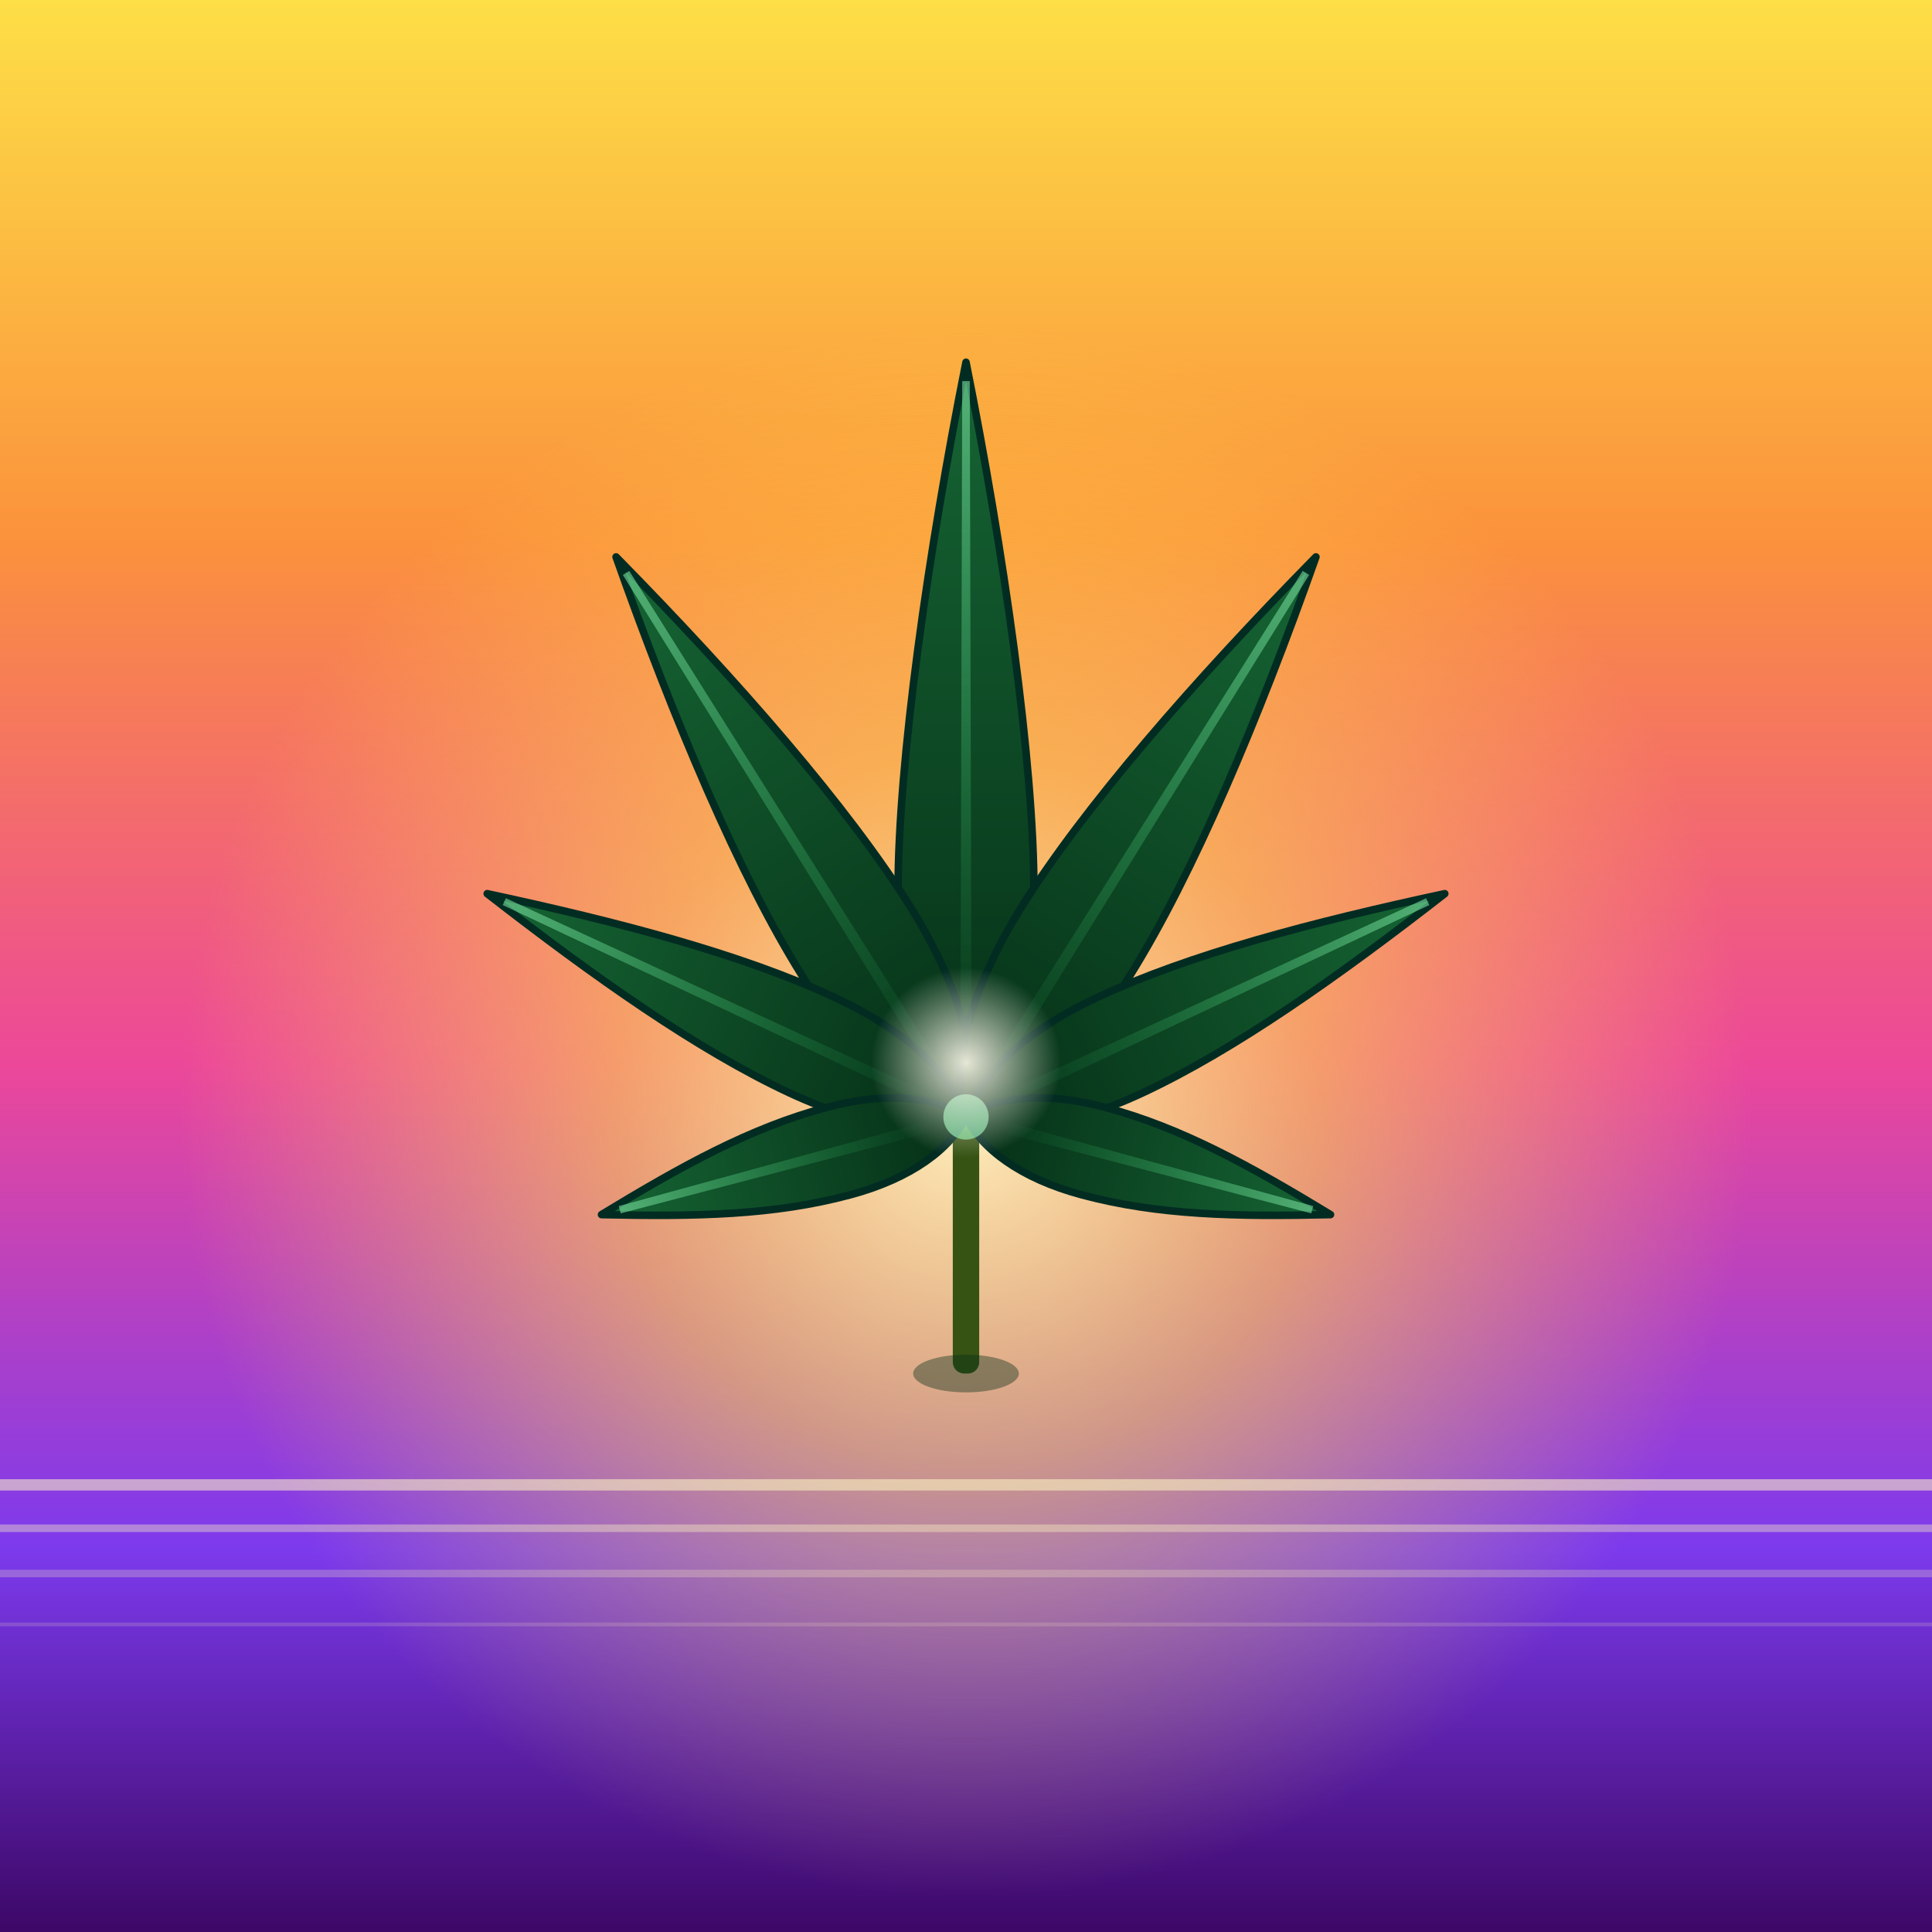
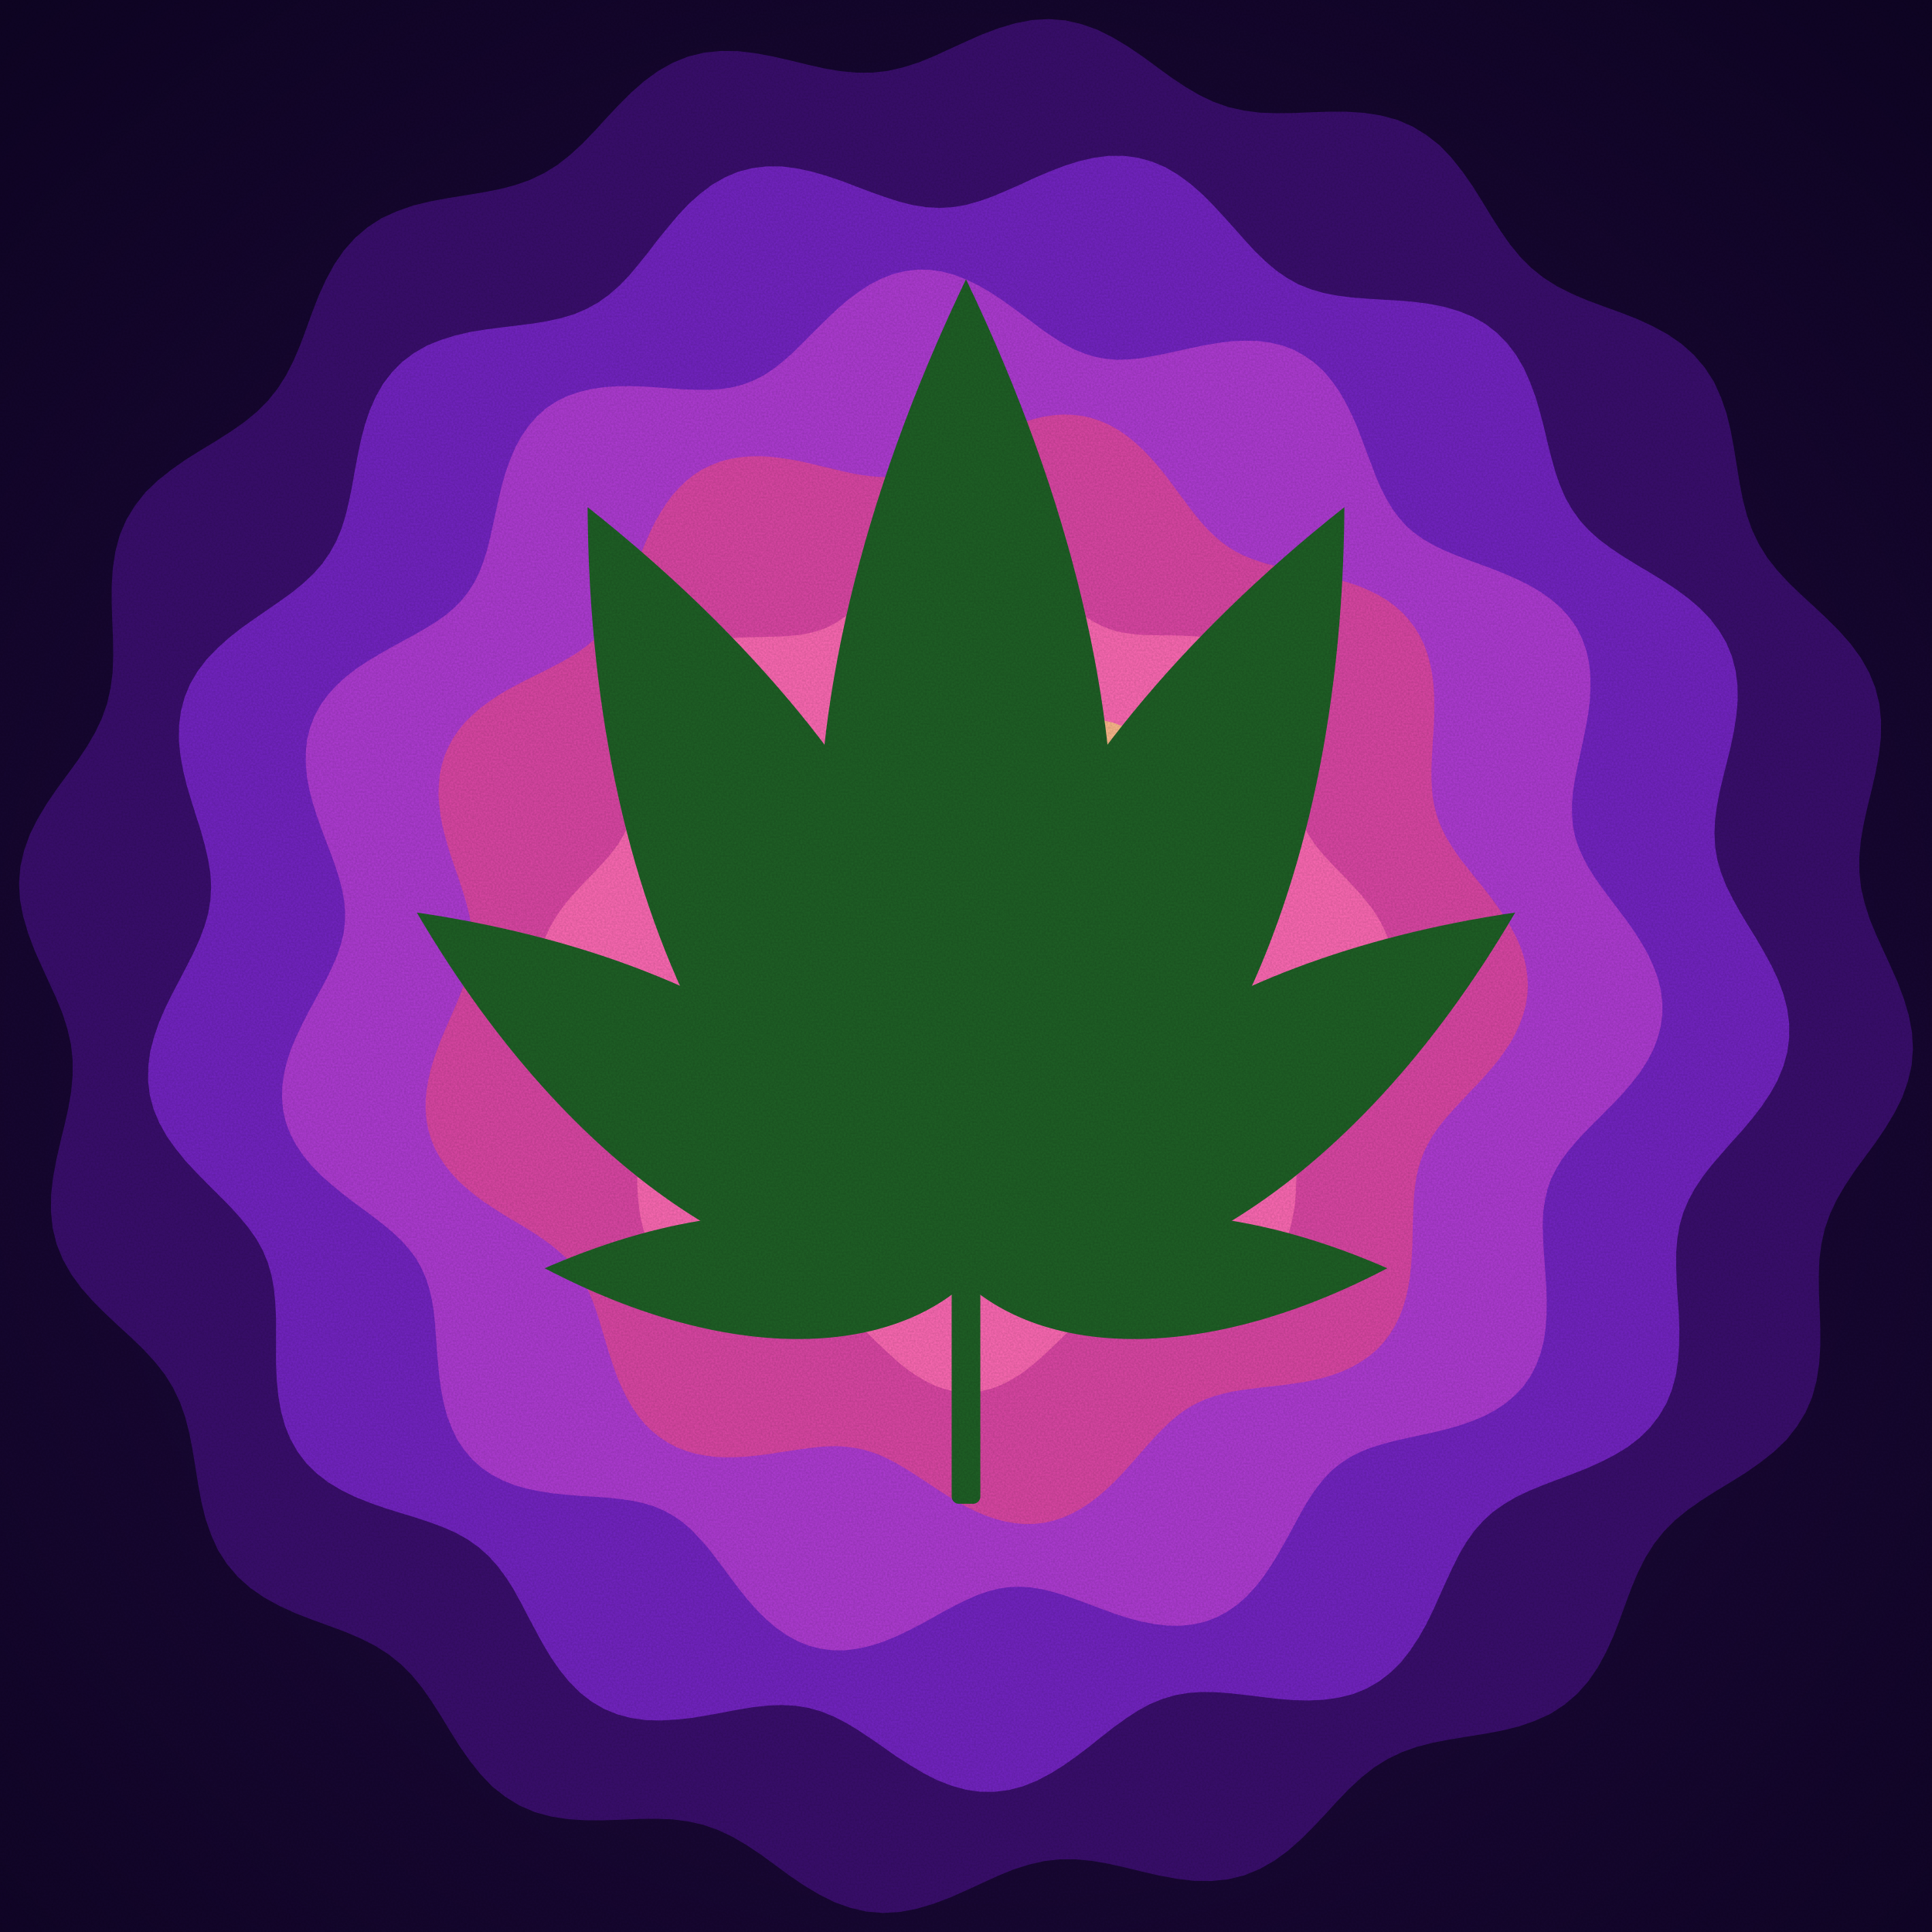
- <svg xmlns="http://www.w3.org/2000/svg" viewBox="0 0 512 512">
-   <defs>
-     <linearGradient id="sky" x1="0.5" y1="0" x2="0.5" y2="1">
-       <stop offset="0%" stop-color="#fde047" />
-       <stop offset="28%" stop-color="#fb923c" />
-       <stop offset="55%" stop-color="#ec4899" />
-       <stop offset="80%" stop-color="#7c3aed" />
-       <stop offset="100%" stop-color="#3b0764" />
-     </linearGradient>
-     <radialGradient id="sun" cx="0.5" cy="0.54" r="0.45">
-       <stop offset="0%" stop-color="#fef9c3" stop-opacity="0.95" />
-       <stop offset="45%" stop-color="#fde047" stop-opacity="0.55" />
-       <stop offset="100%" stop-color="#fde047" stop-opacity="0" />
+ <svg xmlns="http://www.w3.org/2000/svg" viewBox="0 0 1024 1024" data-om-id="jsx:/https:/b6be7d2d-590a-435a-8187-427029cdfeaf.claudeusercontent.com/v1/design/projects/b6be7d2d-590a-435a-8187-427029cdfeaf/serve/cartoon.jsx:794:18:5">
+   <defs data-om-id="jsx:/https:/b6be7d2d-590a-435a-8187-427029cdfeaf.claudeusercontent.com/v1/design/projects/b6be7d2d-590a-435a-8187-427029cdfeaf/serve/cartoon.jsx:865:19:7">
+     <radialGradient id="vf-bg" cx="0.5" cy="0.55" r="0.8" data-om-id="jsx:/https:/b6be7d2d-590a-435a-8187-427029cdfeaf.claudeusercontent.com/v1/design/projects/b6be7d2d-590a-435a-8187-427029cdfeaf/serve/cartoon.jsx:880:20:9">
+       <stop offset="0%" stop-color="#240b48" data-om-id="jsx:/https:/b6be7d2d-590a-435a-8187-427029cdfeaf.claudeusercontent.com/v1/design/projects/b6be7d2d-590a-435a-8187-427029cdfeaf/serve/cartoon.jsx:945:21:11" />
+       <stop offset="100%" stop-color="#0d0322" data-om-id="jsx:/https:/b6be7d2d-590a-435a-8187-427029cdfeaf.claudeusercontent.com/v1/design/projects/b6be7d2d-590a-435a-8187-427029cdfeaf/serve/cartoon.jsx:996:22:11" />
    </radialGradient>
-     <radialGradient id="halo" cx="0.5" cy="0.54" r="0.18">
-       <stop offset="0%" stop-color="#fffbeb" stop-opacity="0.9" />
-       <stop offset="100%" stop-color="#fffbeb" stop-opacity="0" />
-     </radialGradient>
-     <linearGradient id="leaf" x1="0.5" y1="0" x2="0.5" y2="1">
-       <stop offset="0%" stop-color="#166534" />
-       <stop offset="100%" stop-color="#052e16" />
-     </linearGradient>
-     <linearGradient id="leafVein" x1="0.5" y1="0" x2="0.5" y2="1">
-       <stop offset="0%" stop-color="#86efac" stop-opacity="0.55" />
-       <stop offset="100%" stop-color="#22c55e" stop-opacity="0.0" />
-     </linearGradient>
-     <path id="f200" d="M 0 0 C -10 -10, -18 -30, -18 -60 C -18 -94, -10 -150, 0 -200 C 10 -150, 18 -94, 18 -60 C 18 -30, 10 -10, 0 0 Z" />
-     <path id="f175" d="M 0 0 C -10 -8,  -17 -28, -17 -55 C -17 -86, -10 -130, 0 -175 C 10 -130, 17 -86, 17 -55 C 17 -28, 10 -8,  0 0 Z" />
-     <path id="f140" d="M 0 0 C -8  -8,  -14 -22, -14 -45 C -14 -72, -8  -105, 0 -140 C 8  -105, 14 -72, 14 -45 C 14 -22, 8  -8,  0 0 Z" />
-     <path id="f100" d="M 0 0 C -7  -6,  -12 -18, -12 -35 C -12 -56, -7  -76,  0 -100 C 7   -76,  12 -56, 12 -35 C 12 -18, 7  -6,  0 0 Z" />
  </defs>
-   <rect width="512" height="512" fill="url(#sky)" />
-   <circle cx="256" cy="276" r="230" fill="url(#sun)" />
-   <g opacity="0.55">
-     <rect x="0" y="392" width="512" height="3" fill="#fef9c3" />
-     <rect x="0" y="404" width="512" height="2" fill="#fef9c3" opacity="0.7" />
-     <rect x="0" y="416" width="512" height="2" fill="#fef9c3" opacity="0.45" />
-     <rect x="0" y="430" width="512" height="1" fill="#fef9c3" opacity="0.3" />
+   <rect width="1024" height="1024" fill="url(#vf-bg)" data-om-id="jsx:/https:/b6be7d2d-590a-435a-8187-427029cdfeaf.claudeusercontent.com/v1/design/projects/b6be7d2d-590a-435a-8187-427029cdfeaf/serve/cartoon.jsx:1085:25:7" />
+   <path d="M1002.0,512.0L1005.8,520.6L1009.1,529.4L1011.7,538.2L1013.4,547.1L1013.9,555.9L1013.2,564.7L1011.2,573.3L1008.2,581.7L1004.1,589.9L999.3,597.9L994.0,605.7L988.4,613.3L983.0,620.7L978.0,628.2L973.6,635.7L970.0,643.3L967.2,651.2L965.4,659.3L964.3,667.7L964.0,676.5L964.1,685.6L964.5,694.8L964.8,704.2L964.8,713.6L964.2,722.9L962.8,731.9L960.5,740.5L957.0,748.6L952.4,756.1L946.9,763.1L940.3,769.4L933.1,775.1L925.4,780.5L917.4,785.5L909.5,790.3L901.8,795.2L894.5,800.3L887.9,805.7L882.0,811.6L876.8,818.1L872.3,825.2L868.4,832.9L864.9,841.1L861.7,849.7L858.5,858.5L855.1,867.3L851.2,875.8L846.8,883.9L841.7,891.3L835.8,897.9L829.1,903.6L821.7,908.4L813.5,912.1L804.9,915.1L795.8,917.3L786.6,919.0L777.3,920.5L768.2,922.0L759.4,923.7L750.9,925.9L743.0,928.7L735.5,932.3L728.4,936.7L721.7,942.0L715.3,947.9L709.0,954.4L702.7,961.3L696.3,968.1L689.6,974.8L682.7,980.9L675.3,986.3L667.5,990.7L659.4,994.0L650.8,996.1L642.0,997.0L632.9,996.9L623.7,995.8L614.5,994.1L605.3,992.0L596.3,989.8L587.4,987.8L578.7,986.3L570.1,985.5L561.8,985.5L553.5,986.4L545.3,988.3L537.1,990.9L528.8,994.3L520.5,998.1L512.0,1002.0L503.4,1005.8L494.6,1009.1L485.8,1011.7L476.9,1013.4L468.1,1013.9L459.3,1013.2L450.7,1011.2L442.3,1008.2L434.1,1004.1L426.1,999.3L418.3,994.0L410.7,988.4L403.3,983.0L395.8,978.0L388.3,973.6L380.7,970.0L372.8,967.2L364.7,965.4L356.3,964.3L347.5,964.0L338.4,964.1L329.2,964.5L319.8,964.8L310.4,964.8L301.1,964.2L292.1,962.8L283.5,960.5L275.4,957.0L267.9,952.4L260.9,946.9L254.6,940.3L248.9,933.1L243.5,925.4L238.5,917.4L233.7,909.5L228.8,901.8L223.7,894.5L218.3,887.9L212.4,882.0L205.9,876.8L198.8,872.3L191.1,868.4L182.9,864.9L174.3,861.7L165.5,858.5L156.7,855.1L148.2,851.2L140.1,846.8L132.7,841.7L126.1,835.8L120.4,829.1L115.6,821.7L111.9,813.5L108.9,804.9L106.7,795.8L105.0,786.6L103.5,777.3L102.0,768.2L100.3,759.4L98.1,750.9L95.3,743.0L91.7,735.5L87.3,728.4L82.0,721.7L76.1,715.3L69.6,709.0L62.7,702.7L55.9,696.3L49.2,689.6L43.1,682.7L37.7,675.3L33.3,667.5L30.0,659.4L27.9,650.8L27.0,642.0L27.1,632.9L28.2,623.7L29.9,614.5L32.0,605.3L34.2,596.3L36.2,587.4L37.7,578.7L38.5,570.1L38.5,561.8L37.6,553.5L35.7,545.3L33.1,537.1L29.7,528.8L25.9,520.5L22.0,512.0L18.2,503.4L14.9,494.6L12.3,485.8L10.6,476.9L10.1,468.1L10.8,459.3L12.8,450.7L15.8,442.3L19.9,434.1L24.7,426.1L30.0,418.3L35.6,410.7L41.0,403.3L46.0,395.8L50.4,388.3L54.0,380.7L56.8,372.8L58.6,364.7L59.7,356.3L60.0,347.5L59.9,338.4L59.5,329.2L59.2,319.8L59.2,310.4L59.8,301.1L61.2,292.1L63.5,283.5L67.0,275.4L71.6,267.9L77.1,260.9L83.7,254.6L90.9,248.9L98.6,243.5L106.6,238.5L114.5,233.7L122.2,228.8L129.5,223.7L136.1,218.3L142.0,212.4L147.2,205.9L151.7,198.8L155.6,191.1L159.1,182.9L162.3,174.3L165.5,165.5L168.9,156.7L172.8,148.2L177.2,140.1L182.3,132.7L188.2,126.1L194.9,120.4L202.3,115.6L210.5,111.9L219.1,108.9L228.2,106.7L237.4,105.0L246.7,103.5L255.8,102.0L264.6,100.3L273.1,98.1L281.0,95.3L288.5,91.7L295.6,87.3L302.3,82.0L308.7,76.1L315.0,69.6L321.3,62.7L327.7,55.9L334.4,49.2L341.3,43.1L348.7,37.7L356.5,33.3L364.6,30.0L373.2,27.9L382.0,27.0L391.1,27.1L400.3,28.2L409.5,29.9L418.7,32.0L427.7,34.2L436.6,36.2L445.3,37.7L453.9,38.5L462.2,38.5L470.5,37.6L478.7,35.7L486.9,33.1L495.2,29.7L503.5,25.9L512.0,22.0L520.6,18.2L529.4,14.9L538.2,12.3L547.1,10.6L555.9,10.1L564.7,10.8L573.3,12.8L581.7,15.8L589.9,19.9L597.9,24.7L605.7,30.0L613.3,35.6L620.7,41.0L628.2,46.0L635.7,50.4L643.3,54.0L651.2,56.8L659.3,58.6L667.7,59.7L676.5,60.0L685.6,59.9L694.8,59.5L704.2,59.2L713.6,59.2L722.9,59.8L731.9,61.2L740.5,63.5L748.6,67.0L756.1,71.6L763.1,77.1L769.4,83.7L775.1,90.9L780.5,98.6L785.5,106.6L790.3,114.5L795.2,122.2L800.3,129.5L805.7,136.1L811.6,142.0L818.1,147.2L825.2,151.7L832.9,155.6L841.1,159.1L849.7,162.3L858.5,165.5L867.3,168.9L875.8,172.8L883.9,177.2L891.3,182.3L897.9,188.2L903.6,194.9L908.4,202.3L912.1,210.5L915.1,219.1L917.3,228.2L919.0,237.4L920.5,246.7L922.0,255.8L923.7,264.6L925.9,273.1L928.7,281.0L932.3,288.5L936.7,295.6L942.0,302.3L947.9,308.7L954.4,315.0L961.3,321.3L968.1,327.7L974.8,334.4L980.9,341.3L986.3,348.7L990.7,356.5L994.0,364.6L996.1,373.2L997.0,382.0L996.9,391.1L995.8,400.3L994.1,409.5L992.0,418.7L989.8,427.7L987.8,436.6L986.3,445.3L985.5,453.9L985.5,462.2L986.4,470.5L988.3,478.7L990.9,486.9L994.3,495.2L998.1,503.5L1002.0,512.0Z" fill="#3a0e6e" data-om-id="jsx:/https:/b6be7d2d-590a-435a-8187-427029cdfeaf.claudeusercontent.com/v1/design/projects/b6be7d2d-590a-435a-8187-427029cdfeaf/serve/cartoon.jsx:1177:27:9" />
+   <path d="M939.0,512.0L942.5,519.5L945.3,527.1L947.3,534.8L948.3,542.5L948.3,550.2L947.3,557.7L945.2,565.2L942.2,572.5L938.3,579.5L933.7,586.4L928.6,593.0L923.2,599.4L917.6,605.6L912.2,611.8L907.0,617.8L902.3,623.9L898.2,630.1L894.8,636.4L892.1,642.9L890.2,649.6L889.0,656.7L888.4,664.1L888.4,671.8L888.7,679.7L889.2,687.9L889.8,696.2L890.1,704.6L890.0,713.0L889.4,721.2L888.2,729.2L886.1,736.8L883.2,743.9L879.3,750.5L874.6,756.6L869.1,762.0L862.8,766.9L855.9,771.1L848.5,774.9L840.9,778.3L833.0,781.4L825.3,784.3L817.7,787.2L810.4,790.2L803.5,793.5L797.2,797.2L791.4,801.3L786.2,806.0L781.5,811.3L777.3,817.2L773.5,823.6L770.0,830.6L766.6,837.9L763.2,845.4L759.8,853.0L756.1,860.6L752.0,867.9L747.5,874.7L742.6,881.0L737.0,886.5L730.9,891.2L724.3,895.0L717.2,897.9L709.6,899.8L701.7,900.9L693.5,901.3L685.2,901.1L676.9,900.4L668.5,899.4L660.3,898.4L652.3,897.5L644.5,896.9L637.0,896.8L629.8,897.3L622.8,898.5L616.1,900.5L609.5,903.2L603.1,906.7L596.8,910.8L590.4,915.4L584.0,920.4L577.5,925.6L570.8,930.7L564.0,935.5L557.0,939.9L549.8,943.7L542.4,946.7L534.9,948.7L527.3,949.7L519.6,949.7L512.0,948.6L504.4,946.5L496.9,943.6L489.6,939.9L482.4,935.6L475.3,931.1L468.5,926.3L461.7,921.6L455.1,917.2L448.5,913.2L441.9,909.8L435.2,907.1L428.4,905.2L421.5,904.1L414.3,903.7L407.0,904.0L399.4,904.8L391.5,906.1L383.5,907.6L375.3,909.1L367.0,910.5L358.7,911.4L350.4,911.9L342.4,911.7L334.5,910.6L327.1,908.6L320.0,905.7L313.4,901.8L307.3,897.0L301.7,891.4L296.6,885.1L291.9,878.3L287.6,871.1L283.6,863.7L279.7,856.4L275.9,849.1L272.1,842.2L268.0,835.8L263.6,829.9L258.8,824.6L253.6,820.0L247.8,815.9L241.5,812.4L234.7,809.4L227.4,806.7L219.8,804.2L211.9,801.8L203.9,799.3L196.0,796.5L188.2,793.4L180.9,789.8L174.0,785.7L167.8,780.9L162.3,775.5L157.7,769.4L153.9,762.7L151.0,755.5L148.9,747.8L147.5,739.8L146.7,731.5L146.3,723.1L146.3,714.7L146.3,706.4L146.3,698.4L145.9,690.5L145.2,683.1L143.9,675.9L141.9,669.1L139.2,662.6L135.7,656.4L131.5,650.5L126.7,644.7L121.4,638.9L115.7,633.2L109.8,627.3L103.9,621.3L98.2,615.2L93.0,608.7L88.3,602.1L84.4,595.1L81.4,587.9L79.4,580.5L78.5,572.9L78.6,565.2L79.6,557.4L81.6,549.7L84.3,541.9L87.6,534.2L91.3,526.7L95.2,519.3L99.0,512.0L102.6,504.9L105.8,497.8L108.4,490.9L110.4,483.9L111.5,477.0L111.9,469.9L111.5,462.8L110.3,455.6L108.6,448.1L106.5,440.5L104.0,432.7L101.5,424.7L99.1,416.7L97.1,408.6L95.6,400.4L94.8,392.4L94.9,384.5L95.9,376.8L97.9,369.4L100.8,362.4L104.8,355.7L109.6,349.4L115.2,343.6L121.3,338.1L127.9,332.9L134.8,328.0L141.6,323.3L148.4,318.6L154.8,314.0L160.7,309.2L166.1,304.1L170.8,298.8L174.8,293.0L178.2,286.9L181.0,280.2L183.2,273.1L185.0,265.6L186.6,257.8L188.0,249.7L189.6,241.4L191.3,233.2L193.4,225.1L196.0,217.4L199.3,210.0L203.2,203.2L207.9,197.1L213.3,191.7L219.4,187.1L226.2,183.2L233.6,180.2L241.3,177.8L249.4,175.9L257.7,174.6L266.0,173.5L274.3,172.5L282.3,171.5L290.1,170.2L297.4,168.6L304.4,166.5L310.9,163.7L317.1,160.3L322.8,156.2L328.3,151.4L333.5,146.0L338.5,140.0L343.6,133.7L348.6,127.1L353.9,120.6L359.3,114.2L365.0,108.1L371.1,102.7L377.4,97.9L384.2,94.0L391.3,91.0L398.7,89.1L406.3,88.2L414.2,88.2L422.1,89.2L430.1,90.9L438.1,93.2L446.1,95.9L453.9,98.9L461.6,101.8L469.2,104.5L476.6,106.9L483.8,108.7L490.9,109.8L498.0,110.2L505.0,109.8L512.0,108.6L519.1,106.6L526.2,104.1L533.5,101.0L541.0,97.7L548.5,94.2L556.3,90.9L564.1,87.9L572.0,85.4L579.9,83.6L587.7,82.6L595.5,82.6L603.1,83.6L610.4,85.6L617.6,88.6L624.4,92.6L630.9,97.4L637.1,102.8L643.0,108.7L648.7,114.9L654.3,121.1L659.7,127.2L665.1,133.1L670.6,138.4L676.2,143.2L682.1,147.3L688.2,150.7L694.7,153.3L701.6,155.3L708.9,156.7L716.6,157.7L724.5,158.3L732.7,158.8L741.1,159.3L749.5,160.0L757.7,161.1L765.8,162.7L773.5,165.0L780.8,168.0L787.5,171.8L793.5,176.5L798.9,182.0L803.6,188.2L807.6,195.0L810.9,202.4L813.8,210.2L816.2,218.3L818.3,226.4L820.2,234.5L822.2,242.3L824.3,249.9L826.8,257.1L829.7,263.8L833.2,270.0L837.3,275.7L842.0,280.9L847.4,285.8L853.4,290.3L859.8,294.6L866.7,298.9L873.8,303.1L881.0,307.5L888.0,312.1L894.7,317.0L900.9,322.3L906.5,328.1L911.2,334.3L915.1,340.9L918.0,348.0L919.9,355.4L920.9,363.2L921.0,371.2L920.3,379.3L919.0,387.6L917.3,395.8L915.3,403.9L913.3,411.9L911.4,419.8L910.0,427.4L909.0,434.8L908.7,442.1L909.1,449.1L910.3,456.0L912.3,462.8L915.0,469.6L918.4,476.4L922.2,483.3L926.4,490.3L930.8,497.4L935.0,504.6L939.0,512.0Z" fill="#7424c4" data-om-id="jsx:/https:/b6be7d2d-590a-435a-8187-427029cdfeaf.claudeusercontent.com/v1/design/projects/b6be7d2d-590a-435a-8187-427029cdfeaf/serve/cartoon.jsx:1177:27:9" />
+   <path d="M876.3,512.0L878.7,518.4L880.3,524.9L881.1,531.3L881.1,537.8L880.2,544.2L878.5,550.5L876.1,556.7L872.9,562.7L869.1,568.6L864.7,574.2L860.0,579.7L855.1,584.9L850.0,590.0L845.0,595.0L840.2,599.9L835.6,604.8L831.5,609.7L827.8,614.6L824.7,619.7L822.1,624.9L820.2,630.3L818.9,636.0L818.0,641.9L817.7,648.1L817.8,654.6L818.1,661.3L818.6,668.2L819.1,675.3L819.6,682.5L819.8,689.7L819.7,696.9L819.2,704.0L818.2,710.8L816.5,717.4L814.2,723.6L811.2,729.4L807.5,734.7L803.1,739.4L798.1,743.7L792.5,747.4L786.5,750.6L780.0,753.3L773.3,755.6L766.3,757.6L759.3,759.3L752.3,760.8L745.4,762.3L738.7,763.8L732.4,765.5L726.3,767.4L720.7,769.7L715.4,772.4L710.6,775.6L706.1,779.2L702.0,783.4L698.2,788.1L694.6,793.2L691.2,798.8L687.9,804.7L684.6,810.9L681.1,817.2L677.6,823.4L673.8,829.6L669.8,835.5L665.4,841.1L660.8,846.1L655.7,850.6L650.3,854.3L644.6,857.3L638.5,859.6L632.2,861.0L625.6,861.7L618.9,861.6L612.0,860.8L605.1,859.5L598.2,857.7L591.3,855.5L584.5,853.0L577.8,850.5L571.3,848.1L564.9,845.8L558.6,843.9L552.6,842.4L546.6,841.4L540.8,841.0L535.0,841.2L529.3,842.0L523.6,843.5L517.8,845.5L512.0,848.1L506.1,851.0L500.0,854.2L493.9,857.7L487.6,861.1L481.2,864.4L474.6,867.5L468.0,870.2L461.4,872.3L454.7,873.8L448.1,874.7L441.5,874.7L435.1,873.9L428.8,872.3L422.8,869.9L417.0,866.7L411.4,862.8L406.1,858.3L401.1,853.3L396.3,847.9L391.8,842.3L387.4,836.5L383.2,830.8L379.0,825.3L374.9,820.0L370.6,815.2L366.3,810.7L361.8,806.8L357.0,803.5L352.0,800.7L346.6,798.4L340.9,796.7L334.9,795.4L328.5,794.5L321.9,793.8L315.0,793.3L307.9,792.9L300.8,792.3L293.6,791.6L286.5,790.5L279.5,789.1L272.8,787.2L266.5,784.7L260.6,781.6L255.2,777.9L250.4,773.6L246.2,768.7L242.5,763.3L239.6,757.3L237.1,750.9L235.3,744.2L233.9,737.2L232.9,730.1L232.2,722.9L231.6,715.7L231.1,708.7L230.6,701.8L229.9,695.2L228.9,688.9L227.5,682.9L225.7,677.3L223.3,672.0L220.5,667.0L217.0,662.3L213.0,657.8L208.5,653.5L203.5,649.3L198.2,645.2L192.6,641.0L186.9,636.8L181.2,632.4L175.6,627.8L170.2,623.0L165.3,618.0L160.9,612.7L157.1,607.1L154.0,601.3L151.6,595.2L150.1,588.9L149.5,582.5L149.6,575.9L150.5,569.3L152.1,562.6L154.3,555.9L157.1,549.3L160.2,542.8L163.5,536.4L166.9,530.1L170.3,523.9L173.5,517.9L176.3,512.0L178.8,506.2L180.7,500.4L182.1,494.7L182.8,489.0L182.9,483.2L182.4,477.4L181.3,471.4L179.7,465.3L177.7,459.0L175.4,452.6L172.9,446.1L170.4,439.4L168.0,432.6L165.8,425.7L164.0,418.8L162.7,411.8L162.1,405.0L162.1,398.3L162.8,391.8L164.4,385.5L166.7,379.5L169.8,373.8L173.7,368.4L178.2,363.4L183.3,358.7L188.9,354.4L194.9,350.4L201.1,346.7L207.4,343.1L213.6,339.7L219.7,336.4L225.6,333.0L231.1,329.6L236.2,326.0L240.8,322.1L244.9,317.9L248.4,313.4L251.5,308.5L254.1,303.2L256.3,297.4L258.2,291.4L259.8,284.9L261.3,278.2L262.8,271.3L264.3,264.3L266.0,257.3L268.0,250.3L270.4,243.6L273.1,237.2L276.4,231.2L280.2,225.7L284.5,220.8L289.3,216.5L294.7,212.9L300.5,210.0L306.8,207.8L313.4,206.2L320.3,205.2L327.4,204.7L334.6,204.7L341.8,204.9L349.0,205.4L356.0,205.9L362.9,206.4L369.6,206.6L376.0,206.6L382.2,206.2L388.1,205.3L393.7,203.8L399.1,201.8L404.3,199.2L409.3,196.0L414.2,192.2L419.1,188.0L423.9,183.3L428.8,178.4L433.8,173.4L439.0,168.3L444.2,163.4L449.7,158.7L455.4,154.5L461.2,150.7L467.3,147.6L473.5,145.2L479.8,143.7L486.2,142.9L492.7,143.0L499.1,143.9L505.6,145.6L512.0,148.1L518.3,151.1L524.5,154.7L530.5,158.6L536.4,162.8L542.2,167.1L547.8,171.3L553.3,175.4L558.8,179.1L564.2,182.5L569.6,185.3L575.1,187.5L580.6,189.2L586.3,190.2L592.1,190.7L598.1,190.5L604.4,189.9L610.8,188.8L617.4,187.5L624.2,186.0L631.2,184.5L638.3,183.0L645.4,181.8L652.5,180.9L659.6,180.6L666.5,180.7L673.2,181.6L679.6,183.1L685.7,185.4L691.3,188.5L696.6,192.2L701.5,196.7L705.8,201.8L709.8,207.4L713.3,213.5L716.5,219.9L719.4,226.5L722.0,233.3L724.5,240.0L727.0,246.5L729.4,252.9L732.0,258.9L734.9,264.5L738.0,269.7L741.5,274.4L745.3,278.7L749.7,282.5L754.5,285.9L759.8,288.9L765.4,291.7L771.5,294.2L777.9,296.7L784.5,299.1L791.2,301.6L797.9,304.3L804.5,307.2L810.9,310.4L816.9,314.0L822.5,318.0L827.5,322.4L831.9,327.3L835.6,332.6L838.5,338.4L840.7,344.5L842.2,351.0L842.9,357.7L843.0,364.6L842.6,371.7L841.7,378.8L840.4,385.9L839.0,393.0L837.5,399.9L836.0,406.7L834.7,413.3L833.7,419.7L833.2,425.9L833.2,431.9L833.7,437.7L834.8,443.4L836.6,448.9L839.0,454.3L841.9,459.8L845.3,465.2L849.1,470.6L853.2,476.1L857.5,481.8L861.8,487.5L866.0,493.4L869.9,499.5L873.4,505.7L876.3,512.0Z" fill="#b03cd5" data-om-id="jsx:/https:/b6be7d2d-590a-435a-8187-427029cdfeaf.claudeusercontent.com/v1/design/projects/b6be7d2d-590a-435a-8187-427029cdfeaf/serve/cartoon.jsx:1177:27:9" />
+   <path d="M808.8,512.0L809.5,517.2L809.8,522.4L809.5,527.6L808.7,532.7L807.3,537.8L805.5,542.9L803.2,547.8L800.6,552.6L797.5,557.2L794.2,561.8L790.6,566.2L786.9,570.4L783.1,574.6L779.2,578.6L775.5,582.6L771.8,586.5L768.3,590.4L765.0,594.2L762.0,598.1L759.3,602.0L757.0,606.0L754.9,610.2L753.3,614.4L751.9,618.8L750.8,623.4L750.1,628.1L749.5,633.0L749.2,638.1L749.0,643.4L748.8,648.7L748.7,654.2L748.6,659.8L748.3,665.5L747.9,671.1L747.3,676.8L746.4,682.3L745.2,687.7L743.6,693.0L741.7,698.0L739.3,702.8L736.6,707.2L733.4,711.4L729.9,715.2L725.9,718.6L721.6,721.6L717.0,724.3L712.1,726.6L707.0,728.5L701.6,730.2L696.2,731.5L690.6,732.6L685.0,733.4L679.4,734.2L673.9,734.8L668.4,735.4L663.1,736.1L658.0,736.8L653.0,737.6L648.2,738.7L643.6,740.0L639.2,741.5L635.0,743.4L631.0,745.5L627.1,748.0L623.4,750.8L619.7,754.0L616.2,757.4L612.6,761.1L609.1,764.9L605.5,769.0L601.9,773.1L598.2,777.3L594.4,781.5L590.4,785.6L586.3,789.5L582.1,793.1L577.7,796.5L573.1,799.5L568.4,802.1L563.5,804.3L558.6,805.9L553.5,807.1L548.3,807.7L543.1,807.8L537.8,807.3L532.6,806.4L527.4,805.0L522.2,803.2L517.0,801.0L512.0,798.5L507.0,795.8L502.2,792.8L497.4,789.8L492.8,786.7L488.2,783.7L483.8,780.8L479.3,778.0L475.0,775.5L470.6,773.2L466.3,771.2L461.9,769.6L457.5,768.3L453.0,767.4L448.5,766.8L443.8,766.5L439.0,766.6L434.1,766.9L429.0,767.5L423.8,768.2L418.5,769.0L413.0,769.8L407.5,770.7L401.9,771.4L396.2,772.0L390.6,772.3L385.0,772.4L379.4,772.2L374.0,771.5L368.7,770.5L363.6,769.0L358.7,767.1L354.1,764.7L349.7,761.8L345.7,758.6L341.9,754.9L338.5,750.8L335.4,746.3L332.6,741.6L330.1,736.6L327.8,731.5L325.8,726.2L324.0,720.8L322.3,715.5L320.7,710.1L319.1,704.9L317.6,699.7L316.0,694.8L314.3,690.0L312.4,685.5L310.4,681.2L308.1,677.1L305.5,673.3L302.7,669.7L299.6,666.3L296.1,663.2L292.4,660.1L288.4,657.2L284.2,654.3L279.8,651.5L275.2,648.7L270.4,645.9L265.7,643.0L260.9,639.9L256.2,636.8L251.7,633.4L247.3,629.8L243.2,626.1L239.5,622.1L236.1,617.9L233.1,613.5L230.6,608.9L228.6,604.1L227.1,599.1L226.1,594.0L225.6,588.7L225.6,583.4L226.1,578.0L227.0,572.6L228.2,567.2L229.8,561.8L231.7,556.4L233.7,551.1L235.9,545.9L238.1,540.8L240.3,535.8L242.4,530.9L244.4,526.0L246.1,521.3L247.6,516.6L248.8,512.0L249.6,507.4L250.1,502.9L250.3,498.3L250.0,493.7L249.5,489.0L248.6,484.3L247.4,479.5L246.0,474.6L244.4,469.6L242.7,464.5L240.9,459.3L239.1,454.0L237.4,448.6L235.9,443.2L234.5,437.7L233.5,432.1L232.8,426.6L232.4,421.2L232.6,415.8L233.1,410.5L234.2,405.4L235.7,400.4L237.8,395.6L240.3,391.0L243.3,386.7L246.7,382.6L250.6,378.8L254.7,375.2L259.2,371.9L263.9,368.7L268.7,365.8L273.7,363.1L278.7,360.5L283.7,358.0L288.6,355.6L293.4,353.1L298.0,350.7L302.3,348.2L306.5,345.6L310.4,342.8L314.0,339.8L317.3,336.7L320.3,333.3L323.1,329.6L325.7,325.7L328.0,321.5L330.2,317.0L332.3,312.4L334.3,307.5L336.2,302.5L338.2,297.4L340.2,292.2L342.4,286.9L344.7,281.8L347.2,276.7L350.0,271.8L353.0,267.1L356.2,262.7L359.8,258.7L363.6,255.0L367.7,251.7L372.1,248.9L376.8,246.6L381.6,244.7L386.7,243.3L392.0,242.4L397.3,241.9L402.8,241.8L408.4,242.1L414.0,242.8L419.6,243.6L425.2,244.7L430.7,246.0L436.1,247.3L441.4,248.5L446.6,249.8L451.7,250.9L456.7,251.8L461.5,252.4L466.3,252.8L471.0,252.8L475.5,252.5L480.1,251.9L484.6,250.8L489.0,249.5L493.5,247.8L498.0,245.8L502.6,243.6L507.3,241.1L512.0,238.5L516.8,235.9L521.7,233.2L526.7,230.6L531.9,228.1L537.0,225.8L542.3,223.8L547.6,222.2L552.9,220.9L558.2,220.1L563.5,219.7L568.8,219.9L574.0,220.5L579.0,221.7L583.9,223.4L588.7,225.6L593.4,228.3L597.8,231.4L602.0,234.9L606.1,238.7L610.0,242.8L613.7,247.0L617.3,251.4L620.7,255.9L624.0,260.4L627.3,264.8L630.5,269.1L633.7,273.2L636.9,277.1L640.2,280.7L643.6,284.0L647.2,287.1L650.9,289.8L654.7,292.2L658.8,294.3L663.2,296.1L667.7,297.7L672.4,299.1L677.4,300.3L682.5,301.4L687.8,302.5L693.2,303.6L698.7,304.7L704.2,305.9L709.7,307.3L715.1,308.9L720.4,310.7L725.5,312.9L730.4,315.3L735.1,318.1L739.3,321.2L743.3,324.7L746.8,328.6L749.9,332.7L752.6,337.2L754.9,341.9L756.7,347.0L758.1,352.2L759.1,357.6L759.8,363.1L760.1,368.7L760.2,374.4L760.1,380.1L759.9,385.7L759.5,391.3L759.2,396.7L758.9,402.1L758.7,407.3L758.7,412.3L758.9,417.2L759.3,422.0L760.1,426.6L761.2,431.0L762.6,435.4L764.4,439.6L766.5,443.8L769.0,447.9L771.7,452.0L774.7,456.2L778.0,460.3L781.3,464.5L784.8,468.8L788.3,473.2L791.7,477.7L795.0,482.3L798.2,487.0L801.0,491.8L803.6,496.7L805.8,501.7L807.5,506.8L808.8,512.0Z" fill="#dd47a6" data-om-id="jsx:/https:/b6be7d2d-590a-435a-8187-427029cdfeaf.claudeusercontent.com/v1/design/projects/b6be7d2d-590a-435a-8187-427029cdfeaf/serve/cartoon.jsx:1177:27:9" />
+   <path d="M738.0,512.0L737.7,515.9L737.1,519.9L736.1,523.7L734.8,527.6L733.1,531.3L731.1,535.0L728.9,538.6L726.5,542.1L723.9,545.6L721.1,548.9L718.2,552.1L715.3,555.2L712.4,558.3L709.5,561.2L706.7,564.2L704.0,567.1L701.5,569.9L699.2,572.8L697.0,575.7L695.1,578.6L693.4,581.6L691.9,584.7L690.7,587.8L689.6,591.1L688.8,594.5L688.3,598.0L687.8,601.6L687.5,605.3L687.4,609.2L687.3,613.2L687.2,617.3L687.2,621.5L687.1,625.7L686.9,630.0L686.7,634.3L686.3,638.6L685.6,642.9L684.8,647.0L683.8,651.1L682.5,655.1L680.9,658.8L679.1,662.4L676.9,665.8L674.5,668.9L671.8,671.8L668.8,674.4L665.6,676.7L662.2,678.8L658.5,680.5L654.7,682.0L650.7,683.2L646.6,684.2L642.3,685.0L638.1,685.5L633.8,685.9L629.5,686.2L625.2,686.3L621.0,686.4L616.8,686.5L612.8,686.6L608.9,686.7L605.0,687.0L601.3,687.3L597.8,687.9L594.3,688.6L591.0,689.5L587.8,690.6L584.7,691.9L581.7,693.5L578.7,695.4L575.8,697.4L573.0,699.7L570.1,702.1L567.3,704.8L564.4,707.5L561.5,710.4L558.5,713.3L555.4,716.2L552.3,719.1L549.0,722.0L545.7,724.7L542.3,727.3L538.7,729.7L535.1,731.8L531.4,733.7L527.6,735.3L523.8,736.5L519.9,737.4L515.9,737.9L512.0,738.0L508.1,737.7L504.1,737.1L500.3,736.1L496.4,734.8L492.7,733.1L489.0,731.1L485.4,728.9L481.9,726.5L478.4,723.9L475.1,721.1L471.9,718.2L468.8,715.3L465.7,712.4L462.8,709.5L459.8,706.7L456.9,704.0L454.1,701.5L451.2,699.2L448.3,697.0L445.4,695.1L442.4,693.4L439.3,691.9L436.2,690.7L432.9,689.6L429.5,688.8L426.0,688.3L422.4,687.8L418.7,687.5L414.8,687.4L410.8,687.3L406.7,687.2L402.5,687.2L398.3,687.1L394.0,686.9L389.7,686.7L385.4,686.3L381.1,685.6L377.0,684.8L372.9,683.8L368.9,682.5L365.2,680.9L361.6,679.1L358.2,676.9L355.1,674.5L352.2,671.8L349.6,668.8L347.3,665.6L345.2,662.2L343.5,658.5L342.0,654.7L340.8,650.7L339.8,646.6L339.0,642.3L338.5,638.1L338.1,633.8L337.8,629.5L337.7,625.2L337.6,621.0L337.5,616.8L337.4,612.8L337.3,608.9L337.0,605.0L336.7,601.3L336.1,597.8L335.4,594.3L334.5,591.0L333.4,587.8L332.1,584.7L330.5,581.7L328.6,578.7L326.6,575.8L324.3,573.0L321.9,570.1L319.2,567.3L316.5,564.4L313.6,561.5L310.7,558.5L307.8,555.4L304.9,552.3L302.0,549.0L299.3,545.7L296.7,542.3L294.3,538.7L292.2,535.1L290.3,531.4L288.7,527.6L287.5,523.8L286.6,519.9L286.1,515.9L286.0,512.0L286.3,508.1L286.9,504.1L287.9,500.3L289.2,496.4L290.9,492.7L292.9,489.0L295.1,485.4L297.5,481.9L300.1,478.4L302.9,475.1L305.8,471.9L308.7,468.8L311.6,465.7L314.5,462.8L317.3,459.8L320.0,456.9L322.5,454.1L324.8,451.2L327.0,448.3L328.9,445.4L330.6,442.4L332.1,439.3L333.3,436.2L334.4,432.9L335.2,429.5L335.7,426.0L336.2,422.4L336.5,418.7L336.6,414.8L336.7,410.8L336.8,406.7L336.8,402.5L336.9,398.3L337.1,394.0L337.3,389.7L337.7,385.4L338.4,381.1L339.2,377.0L340.2,372.9L341.5,368.9L343.1,365.2L344.9,361.6L347.1,358.2L349.5,355.1L352.2,352.2L355.2,349.6L358.4,347.3L361.8,345.2L365.5,343.5L369.3,342.0L373.3,340.8L377.4,339.8L381.7,339.0L385.9,338.5L390.2,338.1L394.5,337.8L398.8,337.7L403.0,337.6L407.2,337.5L411.2,337.4L415.1,337.3L419.0,337.0L422.7,336.7L426.2,336.1L429.7,335.4L433.0,334.5L436.2,333.4L439.3,332.1L442.3,330.5L445.3,328.6L448.2,326.6L451.0,324.3L453.9,321.9L456.7,319.2L459.6,316.5L462.5,313.6L465.5,310.7L468.6,307.8L471.7,304.9L475.0,302.0L478.3,299.3L481.7,296.7L485.3,294.3L488.9,292.2L492.6,290.3L496.4,288.7L500.2,287.5L504.1,286.6L508.1,286.1L512.0,286.0L515.9,286.3L519.9,286.9L523.7,287.9L527.6,289.2L531.3,290.9L535.0,292.9L538.6,295.1L542.1,297.5L545.6,300.1L548.9,302.9L552.1,305.8L555.2,308.7L558.3,311.6L561.2,314.5L564.2,317.3L567.1,320.0L569.9,322.5L572.8,324.8L575.7,327.0L578.6,328.9L581.6,330.6L584.7,332.1L587.8,333.3L591.1,334.4L594.5,335.2L598.0,335.7L601.6,336.2L605.3,336.5L609.2,336.6L613.2,336.7L617.3,336.8L621.5,336.8L625.7,336.9L630.0,337.1L634.3,337.3L638.6,337.7L642.9,338.4L647.0,339.2L651.1,340.2L655.1,341.5L658.8,343.1L662.4,344.9L665.8,347.1L668.9,349.5L671.8,352.2L674.4,355.2L676.7,358.4L678.8,361.8L680.5,365.5L682.0,369.3L683.2,373.3L684.2,377.4L685.0,381.7L685.5,385.9L685.9,390.2L686.2,394.5L686.3,398.8L686.4,403.0L686.5,407.2L686.6,411.2L686.7,415.1L687.0,419.0L687.3,422.7L687.9,426.2L688.6,429.7L689.5,433.0L690.6,436.2L691.9,439.3L693.5,442.3L695.4,445.3L697.4,448.2L699.7,451.0L702.1,453.9L704.8,456.7L707.5,459.6L710.4,462.5L713.3,465.5L716.2,468.6L719.1,471.7L722.0,475.0L724.7,478.3L727.3,481.7L729.7,485.3L731.8,488.9L733.7,492.6L735.3,496.4L736.5,500.2L737.4,504.1L737.9,508.1L738.0,512.0Z" fill="#ff6ab5" data-om-id="jsx:/https:/b6be7d2d-590a-435a-8187-427029cdfeaf.claudeusercontent.com/v1/design/projects/b6be7d2d-590a-435a-8187-427029cdfeaf/serve/cartoon.jsx:1177:27:9" />
+   <path d="M662.9,512.0L662.2,514.6L661.3,517.2L660.2,519.8L658.9,522.3L657.5,524.7L656.0,527.1L654.3,529.5L652.6,531.8L650.8,534.0L648.9,536.1L647.1,538.3L645.2,540.3L643.4,542.3L641.6,544.3L639.8,546.3L638.2,548.2L636.6,550.1L635.2,552.0L633.9,554.0L632.7,555.9L631.6,557.9L630.7,560.0L629.9,562.0L629.2,564.2L628.6,566.4L628.2,568.7L627.8,571.0L627.6,573.4L627.4,575.9L627.2,578.5L627.1,581.2L627.0,583.9L626.9,586.6L626.8,589.4L626.6,592.3L626.4,595.1L626.1,598.0L625.6,600.8L625.1,603.6L624.5,606.4L623.7,609.1L622.7,611.7L621.6,614.2L620.4,616.7L618.9,618.9L617.4,621.1L615.6,623.1L613.7,625.0L611.7,626.6L609.5,628.1L607.1,629.5L604.7,630.6L602.1,631.6L599.5,632.4L596.8,633.1L594.0,633.5L591.2,633.9L588.3,634.1L585.4,634.2L582.6,634.2L579.7,634.2L576.9,634.0L574.1,633.9L571.4,633.7L568.7,633.5L566.0,633.4L563.5,633.3L561.0,633.2L558.5,633.2L556.2,633.4L553.9,633.6L551.6,634.0L549.4,634.4L547.3,635.1L545.2,635.8L543.1,636.7L541.0,637.7L539.0,638.8L536.9,640.1L534.8,641.5L532.7,642.9L530.6,644.4L528.5,646.0L526.3,647.7L524.0,649.3L521.7,650.9L519.4,652.6L517.0,654.1L514.5,655.6L512.0,657.0L509.4,658.3L506.9,659.4L504.2,660.4L501.6,661.2L498.9,661.8L496.2,662.2L493.5,662.4L490.9,662.4L488.2,662.1L485.6,661.7L483.0,661.0L480.5,660.1L478.1,659.0L475.7,657.7L473.4,656.2L471.1,654.5L469.0,652.7L466.9,650.8L464.9,648.7L463.0,646.6L461.2,644.3L459.4,642.1L457.8,639.8L456.1,637.5L454.5,635.2L453.0,633.0L451.5,630.8L449.9,628.7L448.4,626.7L446.9,624.8L445.3,623.0L443.7,621.3L442.1,619.7L440.4,618.2L438.6,616.9L436.7,615.6L434.8,614.5L432.7,613.5L430.6,612.5L428.4,611.7L426.0,610.9L423.6,610.1L421.1,609.4L418.6,608.7L416.0,608.0L413.3,607.3L410.6,606.6L407.9,605.8L405.1,604.9L402.4,603.9L399.8,602.9L397.2,601.7L394.6,600.5L392.2,599.1L389.8,597.5L387.6,595.9L385.6,594.1L383.7,592.2L382.0,590.1L380.4,588.0L379.1,585.7L377.9,583.3L377.0,580.8L376.2,578.2L375.7,575.6L375.3,572.9L375.1,570.1L375.1,567.3L375.3,564.5L375.6,561.6L376.0,558.8L376.6,556.0L377.2,553.2L377.9,550.4L378.7,547.7L379.5,545.0L380.3,542.4L381.0,539.8L381.8,537.3L382.4,534.8L383.0,532.4L383.5,530.1L383.9,527.7L384.2,525.4L384.3,523.2L384.3,520.9L384.2,518.7L383.9,516.5L383.5,514.2L382.9,512.0L382.2,509.7L381.5,507.4L380.6,505.1L379.6,502.7L378.6,500.3L377.5,497.9L376.4,495.4L375.3,492.8L374.2,490.2L373.2,487.5L372.2,484.8L371.3,482.1L370.5,479.3L369.9,476.6L369.4,473.8L369.0,471.0L368.9,468.2L368.9,465.5L369.1,462.8L369.6,460.2L370.2,457.6L371.1,455.1L372.1,452.6L373.4,450.3L374.9,448.1L376.5,445.9L378.4,443.9L380.3,442.0L382.5,440.2L384.7,438.5L387.1,437.0L389.6,435.5L392.1,434.1L394.7,432.8L397.2,431.7L399.9,430.5L402.4,429.4L405.0,428.4L407.5,427.4L410.0,426.4L412.4,425.4L414.6,424.3L416.9,423.3L419.0,422.1L421.0,421.0L422.9,419.7L424.7,418.3L426.4,416.9L428.0,415.3L429.5,413.6L430.9,411.9L432.3,410.0L433.6,408.0L434.9,405.9L436.2,403.7L437.4,401.4L438.7,399.1L439.9,396.7L441.2,394.2L442.6,391.7L444.0,389.3L445.4,386.8L447.0,384.4L448.6,382.0L450.3,379.7L452.1,377.6L454.1,375.5L456.1,373.6L458.2,371.8L460.4,370.3L462.7,368.9L465.1,367.7L467.6,366.7L470.1,365.9L472.7,365.3L475.3,365.0L478.0,364.9L480.7,365.0L483.5,365.2L486.2,365.7L488.9,366.4L491.6,367.2L494.3,368.1L497.0,369.2L499.6,370.4L502.2,371.6L504.7,372.9L507.2,374.3L509.6,375.6L512.0,377.0L514.3,378.3L516.6,379.6L518.9,380.8L521.1,381.8L523.3,382.8L525.5,383.7L527.7,384.5L529.8,385.1L532.0,385.6L534.2,385.9L536.5,386.1L538.7,386.2L541.1,386.1L543.4,386.0L545.8,385.7L548.3,385.4L550.8,384.9L553.4,384.5L556.1,384.0L558.8,383.4L561.5,382.9L564.3,382.5L567.2,382.1L570.0,381.7L572.9,381.5L575.7,381.3L578.6,381.3L581.4,381.5L584.2,381.8L586.9,382.3L589.5,382.9L592.1,383.8L594.6,384.8L596.9,386.1L599.2,387.5L601.3,389.1L603.3,390.9L605.1,392.8L606.8,394.9L608.3,397.2L609.7,399.6L611.0,402.1L612.1,404.7L613.1,407.3L614.0,410.0L614.7,412.8L615.4,415.6L615.9,418.4L616.5,421.2L616.9,424.0L617.4,426.7L617.8,429.3L618.2,431.9L618.7,434.5L619.2,436.9L619.8,439.3L620.4,441.6L621.1,443.8L622.0,445.9L622.9,448.0L624.0,449.9L625.1,451.8L626.4,453.7L627.9,455.5L629.4,457.2L631.1,459.0L632.9,460.7L634.7,462.4L636.7,464.1L638.7,465.9L640.8,467.7L642.9,469.5L645.0,471.3L647.1,473.3L649.2,475.2L651.2,477.3L653.1,479.4L654.9,481.6L656.6,483.9L658.2,486.2L659.6,488.6L660.8,491.1L661.8,493.6L662.6,496.2L663.2,498.8L663.6,501.4L663.8,504.0L663.7,506.7L663.4,509.4L662.9,512.0Z" fill="#ffba8d" data-om-id="jsx:/https:/b6be7d2d-590a-435a-8187-427029cdfeaf.claudeusercontent.com/v1/design/projects/b6be7d2d-590a-435a-8187-427029cdfeaf/serve/cartoon.jsx:1177:27:9" />
+   <g data-om-id="jsx:/https:/b6be7d2d-590a-435a-8187-427029cdfeaf.claudeusercontent.com/v1/design/projects/b6be7d2d-590a-435a-8187-427029cdfeaf/serve/leaf.jsx:1123:24:5">
+     <path d="M 0 0     C -93.632 -95.76, -114.912 -292.6, 0 -532     C 114.912 -292.6, 93.632 -95.76, 0 0 Z" fill="#1f6126" transform="translate(512 680) rotate(0)" data-om-id="jsx:/https:/b6be7d2d-590a-435a-8187-427029cdfeaf.claudeusercontent.com/v1/design/projects/b6be7d2d-590a-435a-8187-427029cdfeaf/serve/leaf.jsx:563:11:10" />
+     <path d="M 0 0     C -80.524 -82.354, -98.824 -251.636, 0 -457.52     C 98.824 -251.636, 80.524 -82.354, 0 0 Z" fill="#1f6126" transform="translate(512 680) rotate(26)" data-om-id="jsx:/https:/b6be7d2d-590a-435a-8187-427029cdfeaf.claudeusercontent.com/v1/design/projects/b6be7d2d-590a-435a-8187-427029cdfeaf/serve/leaf.jsx:563:11:10" />
+     <path d="M 0 0     C -80.524 -82.354, -98.824 -251.636, 0 -457.52     C 98.824 -251.636, 80.524 -82.354, 0 0 Z" fill="#1f6126" transform="translate(512 680) rotate(-26)" data-om-id="jsx:/https:/b6be7d2d-590a-435a-8187-427029cdfeaf.claudeusercontent.com/v1/design/projects/b6be7d2d-590a-435a-8187-427029cdfeaf/serve/leaf.jsx:563:11:10" />
+     <path d="M 0 0     C -61.797 -63.202, -75.842 -193.116, 0 -351.12     C 75.842 -193.116, 61.797 -63.202, 0 0 Z" fill="#1f6126" transform="translate(512 680) rotate(56)" data-om-id="jsx:/https:/b6be7d2d-590a-435a-8187-427029cdfeaf.claudeusercontent.com/v1/design/projects/b6be7d2d-590a-435a-8187-427029cdfeaf/serve/leaf.jsx:563:11:10" />
+     <path d="M 0 0     C -61.797 -63.202, -75.842 -193.116, 0 -351.12     C 75.842 -193.116, 61.797 -63.202, 0 0 Z" fill="#1f6126" transform="translate(512 680) rotate(-56)" data-om-id="jsx:/https:/b6be7d2d-590a-435a-8187-427029cdfeaf.claudeusercontent.com/v1/design/projects/b6be7d2d-590a-435a-8187-427029cdfeaf/serve/leaf.jsx:563:11:10" />
+     <path d="M 0 0     C -39.325 -40.219, -48.263 -122.892, 0 -223.44     C 48.263 -122.892, 39.325 -40.219, 0 0 Z" fill="#1f6126" transform="translate(512 680) rotate(88)" data-om-id="jsx:/https:/b6be7d2d-590a-435a-8187-427029cdfeaf.claudeusercontent.com/v1/design/projects/b6be7d2d-590a-435a-8187-427029cdfeaf/serve/leaf.jsx:563:11:10" />
+     <path d="M 0 0     C -39.325 -40.219, -48.263 -122.892, 0 -223.44     C 48.263 -122.892, 39.325 -40.219, 0 0 Z" fill="#1f6126" transform="translate(512 680) rotate(-88)" data-om-id="jsx:/https:/b6be7d2d-590a-435a-8187-427029cdfeaf.claudeusercontent.com/v1/design/projects/b6be7d2d-590a-435a-8187-427029cdfeaf/serve/leaf.jsx:563:11:10" />
+     <rect x="504.4" y="680" width="15.2" height="117.04" fill="#1f6126" rx="3.8" data-om-id="jsx:/https:/b6be7d2d-590a-435a-8187-427029cdfeaf.claudeusercontent.com/v1/design/projects/b6be7d2d-590a-435a-8187-427029cdfeaf/serve/leaf.jsx:1406:38:9" />
  </g>
-   <g transform="translate(256, 296)">
-     <rect x="-3.5" y="0" width="7" height="68" rx="3" fill="#365314" />
-     <ellipse cx="0" cy="68" rx="14" ry="5" fill="#052e16" opacity="0.4" />
-     <g fill="url(#leaf)" stroke="#022c22" stroke-width="2" stroke-linejoin="round">
-       <use href="#f200" />
-       <use href="#f175" transform="rotate(-32)" />
-       <use href="#f175" transform="rotate(32)" />
-       <use href="#f140" transform="rotate(-65)" />
-       <use href="#f140" transform="rotate(65)" />
-       <use href="#f100" transform="rotate(-105)" />
-       <use href="#f100" transform="rotate(105)" />
-     </g>
-     <g fill="url(#leafVein)">
-       <path d="M -1.5 -10 L 1.5 -10 L 1 -195 L -1 -195 Z" />
-       <path d="M -1.5 -10 L 1.5 -10 L 1 -170 L -1 -170 Z" transform="rotate(-32)" />
-       <path d="M -1.5 -10 L 1.5 -10 L 1 -170 L -1 -170 Z" transform="rotate(32)" />
-       <path d="M -1.5 -10 L 1.5 -10 L 1 -135 L -1 -135 Z" transform="rotate(-65)" />
-       <path d="M -1.5 -10 L 1.5 -10 L 1 -135 L -1 -135 Z" transform="rotate(65)" />
-       <path d="M -1.5 -10 L 1.5 -10 L 1 -95  L -1 -95 Z" transform="rotate(-105)" />
-       <path d="M -1.5 -10 L 1.5 -10 L 1 -95  L -1 -95 Z" transform="rotate(105)" />
-     </g>
-     <circle cx="0" cy="0" r="6" fill="#86efac" opacity="0.65" />
-   </g>
-   <circle cx="256" cy="276" r="70" fill="url(#halo)" />
+   <filter id="gf" x="0" y="0" width="100%" height="100%" data-om-id="jsx:/https:/b6be7d2d-590a-435a-8187-427029cdfeaf.claudeusercontent.com/v1/design/projects/b6be7d2d-590a-435a-8187-427029cdfeaf/serve/icons.jsx:1651:52:5">
+     <feTurbulence type="fractalNoise" baseFrequency="1" numOctaves="2" seed="3" data-om-id="jsx:/https:/b6be7d2d-590a-435a-8187-427029cdfeaf.claudeusercontent.com/v1/design/projects/b6be7d2d-590a-435a-8187-427029cdfeaf/serve/icons.jsx:1713:53:7" />
+     <feColorMatrix values="0 0 0 0 0   0 0 0 0 0   0 0 0 0 0   0 0 0 0.18 0" data-om-id="jsx:/https:/b6be7d2d-590a-435a-8187-427029cdfeaf.claudeusercontent.com/v1/design/projects/b6be7d2d-590a-435a-8187-427029cdfeaf/serve/icons.jsx:1801:54:7" />
+   </filter>
+   <rect width="1024" height="1024" filter="url(#gf)" data-om-id="jsx:/https:/b6be7d2d-590a-435a-8187-427029cdfeaf.claudeusercontent.com/v1/design/projects/b6be7d2d-590a-435a-8187-427029cdfeaf/serve/icons.jsx:1903:56:5" style="mix-blend-mode: multiply;" />
</svg>
